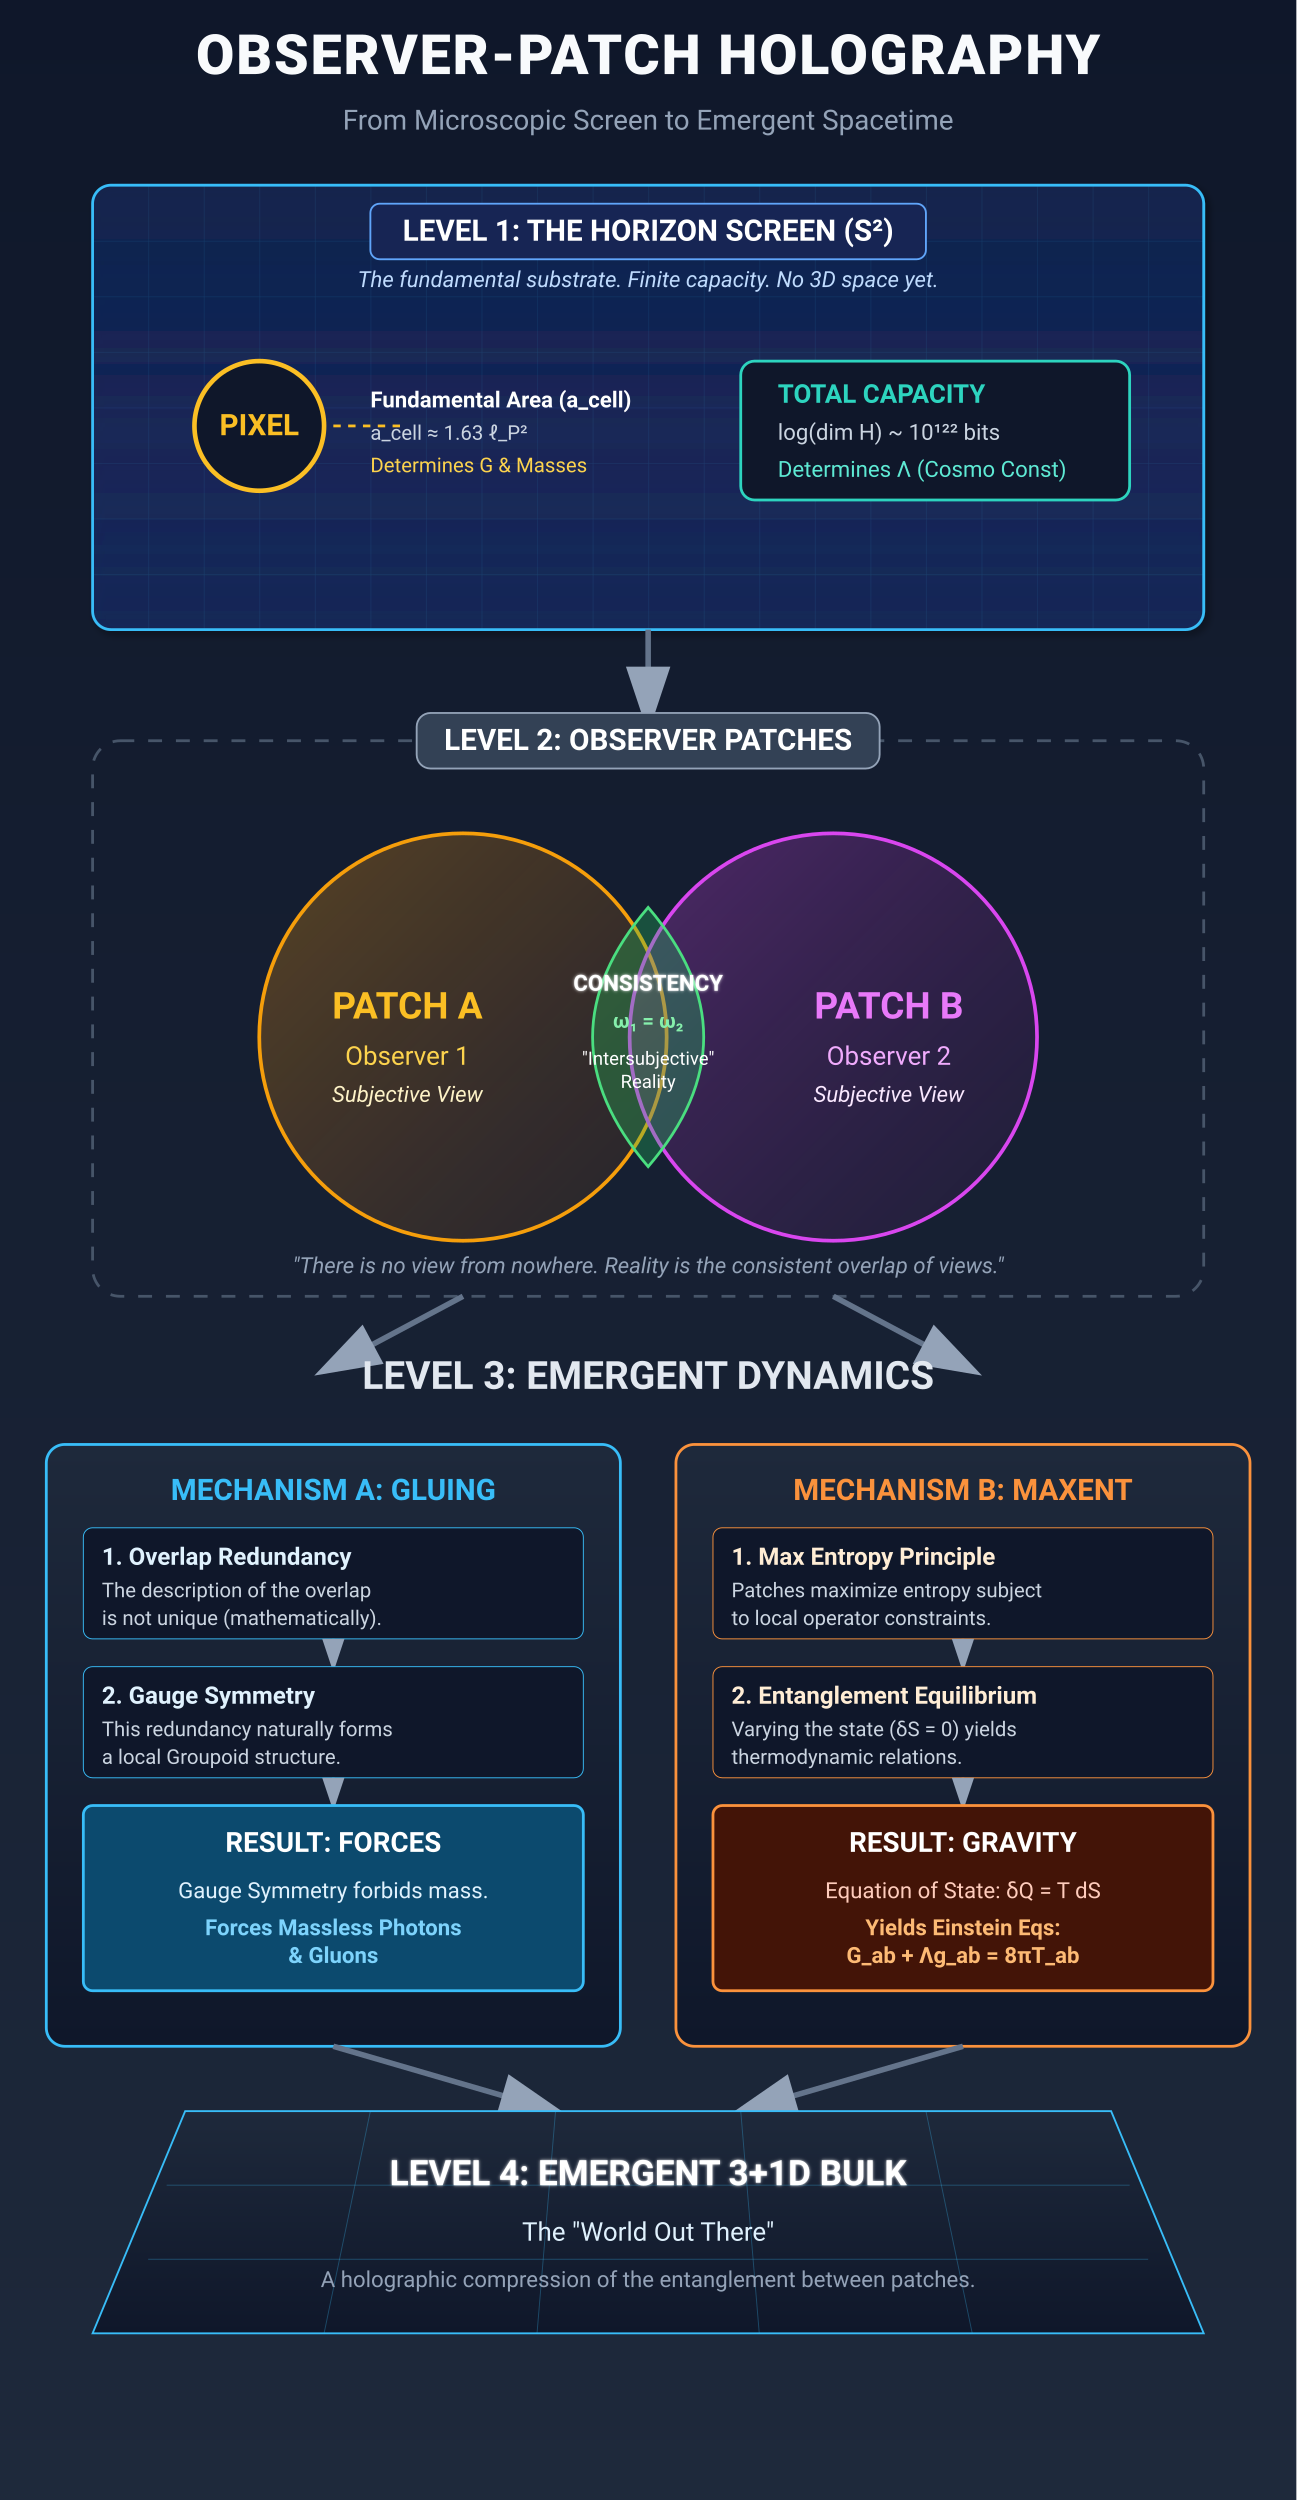
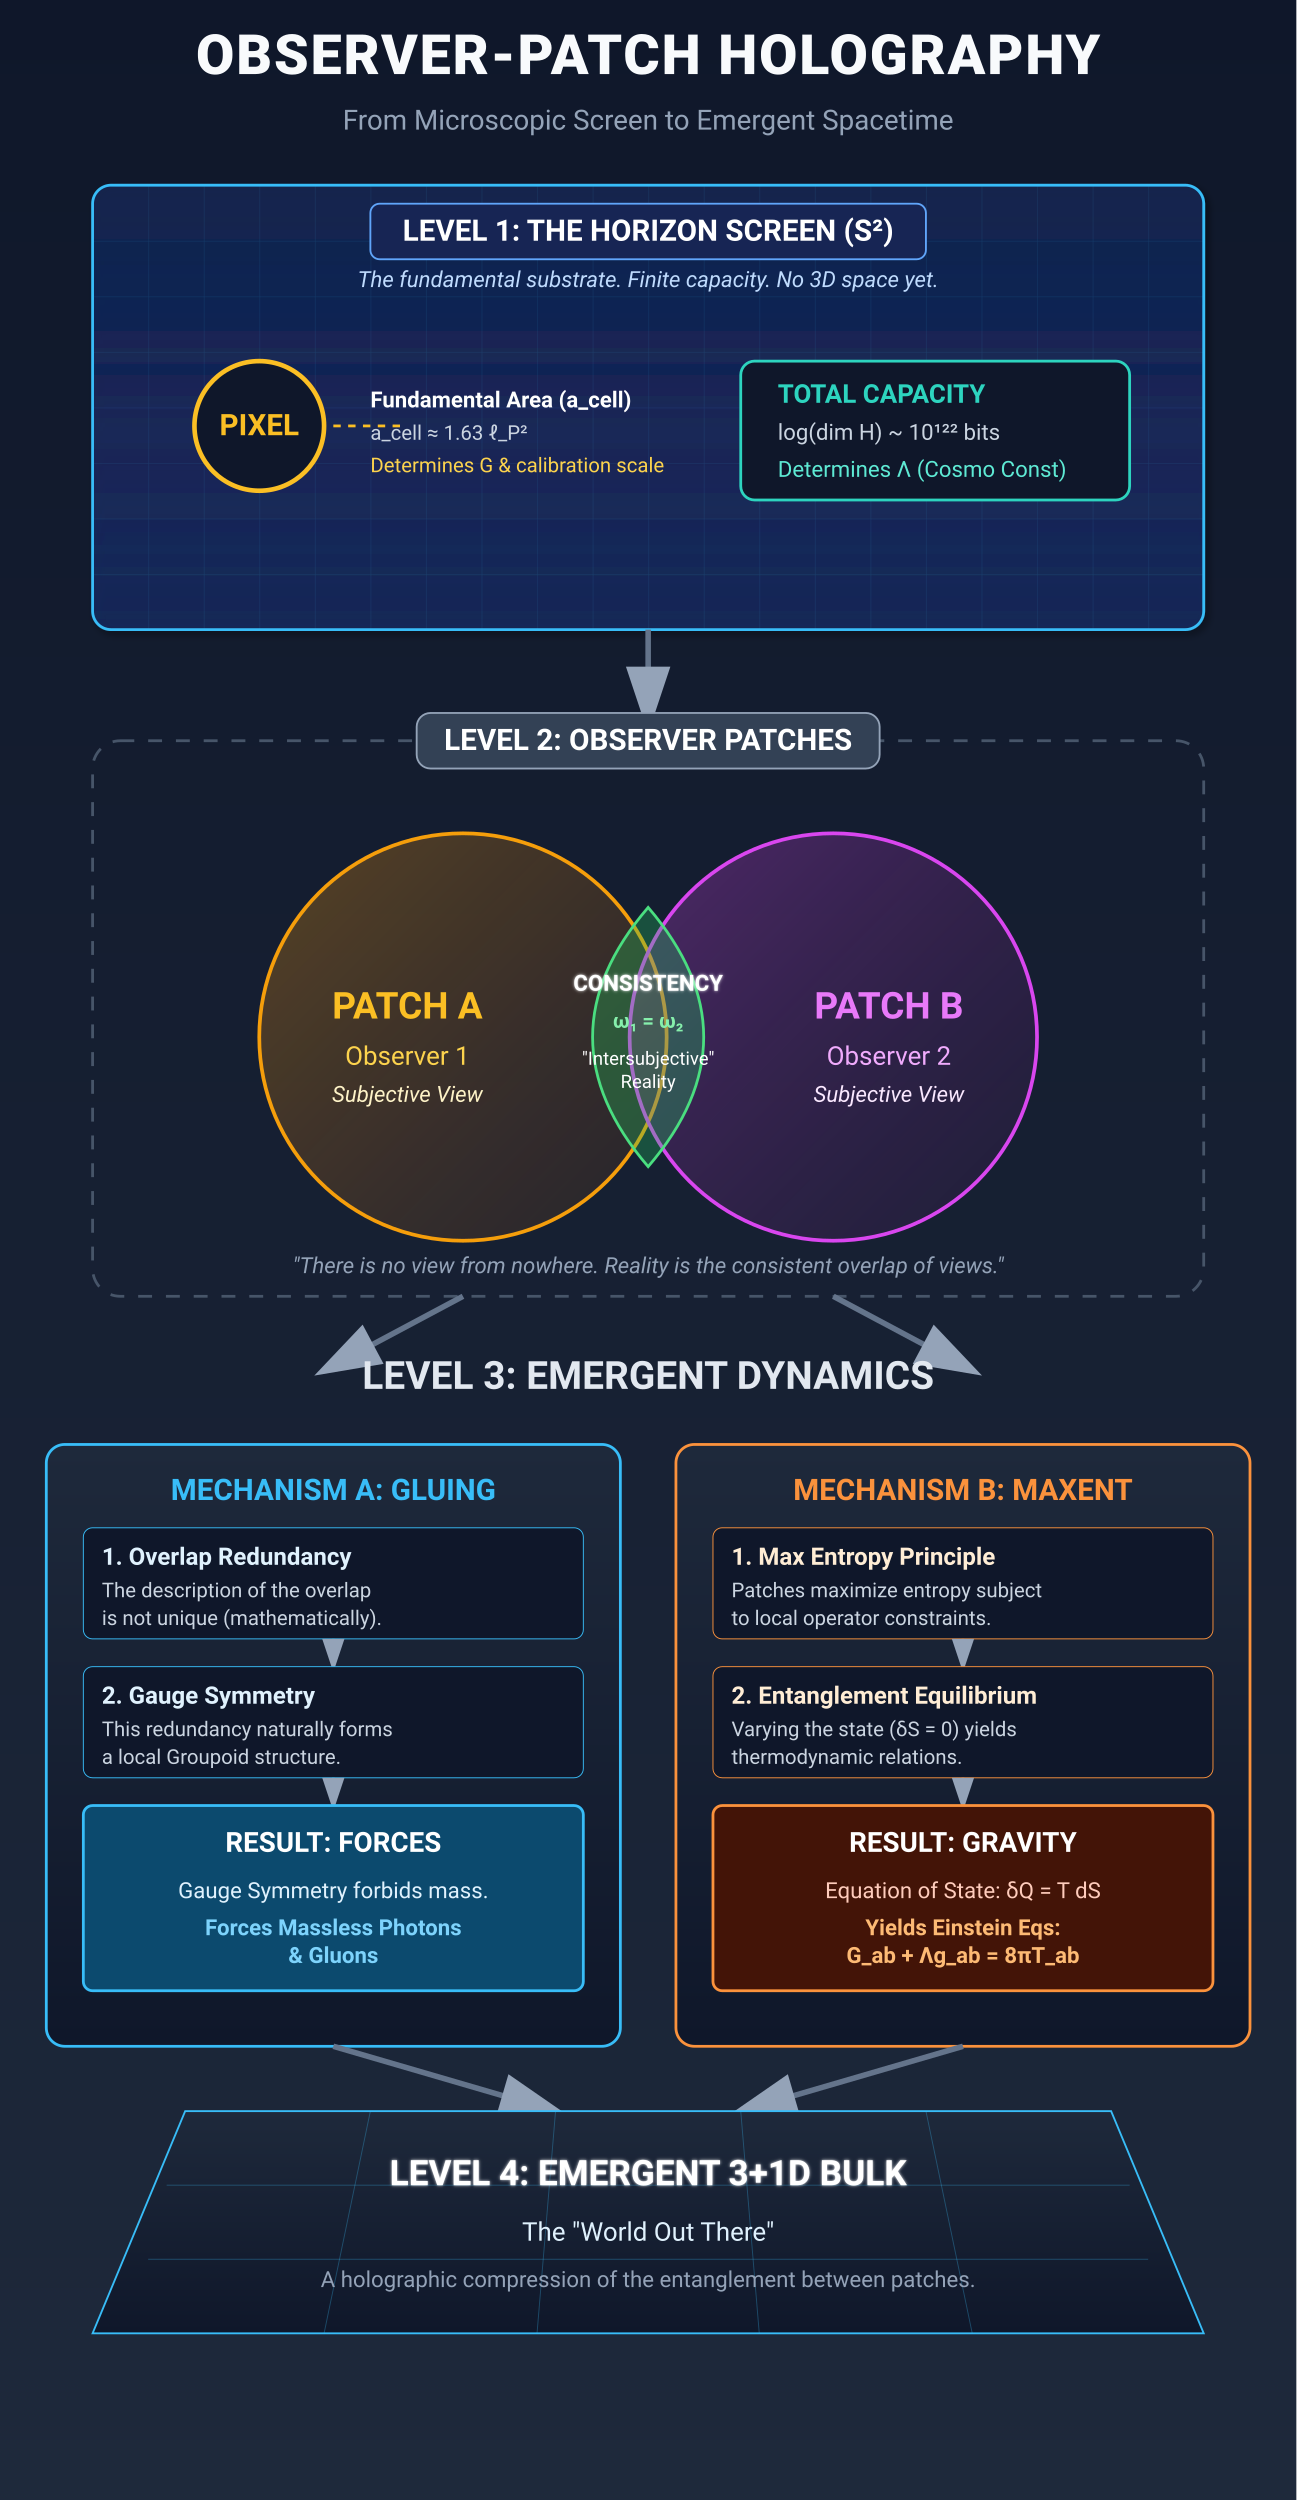
<svg xmlns="http://www.w3.org/2000/svg" width="1400" height="2700" viewBox="0 0 1400 2700" font-family="'Segoe UI', Roboto, Helvetica, Arial, sans-serif">
  <defs>
    <linearGradient id="bgGrad" x1="0%" y1="0%" x2="0%" y2="100%">
      <stop offset="0%" style="stop-color:#0f172a;stop-opacity:1" />
      <stop offset="100%" style="stop-color:#1e293b;stop-opacity:1" />
    </linearGradient>
    <linearGradient id="screenFill" x1="0%" y1="0%" x2="0%" y2="100%">
      <stop offset="0%" style="stop-color:#172554;stop-opacity:0.8" />
      <stop offset="100%" style="stop-color:#1e3a8a;stop-opacity:0.4" />
    </linearGradient>
    <linearGradient id="mechCard" x1="0%" y1="0%" x2="0%" y2="100%">
      <stop offset="0%" style="stop-color:#1e293b;stop-opacity:1" />
      <stop offset="100%" style="stop-color:#0f172a;stop-opacity:1" />
    </linearGradient>
    <linearGradient id="patchAGrad" x1="0%" y1="0%" x2="100%" y2="100%">
      <stop offset="0%" style="stop-color:#f59e0b;stop-opacity:0.3" />
      <stop offset="100%" style="stop-color:#b45309;stop-opacity:0.1" />
    </linearGradient>
    <linearGradient id="patchBGrad" x1="0%" y1="0%" x2="100%" y2="100%">
      <stop offset="0%" style="stop-color:#d946ef;stop-opacity:0.3" />
      <stop offset="100%" style="stop-color:#701a75;stop-opacity:0.1" />
    </linearGradient>
    <filter id="glow" x="-20%" y="-20%" width="140%" height="140%">
      <feGaussianBlur stdDeviation="2" result="coloredBlur" />
      <feMerge>
        <feMergeNode in="coloredBlur" />
        <feMergeNode in="SourceGraphic" />
      </feMerge>
    </filter>
    <filter id="shadow" x="-20%" y="-20%" width="140%" height="140%">
      <feGaussianBlur in="SourceAlpha" stdDeviation="4" />
      <feOffset dx="4" dy="4" result="offsetblur" />
      <feComponentTransfer>
        <feFuncA type="linear" slope="0.5" />
      </feComponentTransfer>
      <feMerge>
        <feMergeNode />
        <feMergeNode in="SourceGraphic" />
      </feMerge>
    </filter>
    <marker id="arrow" markerWidth="14" markerHeight="14" refX="10" refY="4" orient="auto" markerUnits="strokeWidth">
      <path d="M0,0 L0,8 L12,4 z" fill="#94a3b8" />
    </marker>
    <pattern id="grid" width="60" height="60" patternUnits="userSpaceOnUse">
      <path d="M 60 0 L 0 0 0 60" fill="none" stroke="#38bdf8" stroke-width="1" stroke-opacity="0.15" />
    </pattern>
  </defs>
  <rect width="100%" height="100%" fill="url(#bgGrad)" />
  <text x="700" y="80" text-anchor="middle" font-size="60" font-weight="900" fill="#f8fafc" letter-spacing="2">OBSERVER-PATCH HOLOGRAPHY</text>
  <text x="700" y="140" text-anchor="middle" font-size="30" fill="#94a3b8">From Microscopic Screen to Emergent Spacetime</text>
  <g id="Level1" transform="translate(100, 200)">
    <rect width="1200" height="480" rx="20" fill="url(#screenFill)" stroke="#38bdf8" stroke-width="3" filter="url(#shadow)" />
    <rect width="1200" height="480" rx="20" fill="url(#grid)" />
    <rect x="300" y="20" width="600" height="60" rx="10" fill="#172554" stroke="#60a5fa" stroke-width="2" />
    <text x="600" y="60" text-anchor="middle" font-size="32" font-weight="bold" fill="#ffffff">LEVEL 1: THE HORIZON SCREEN (S²)</text>
    <text x="600" y="110" text-anchor="middle" font-size="24" fill="#bfdbfe" font-style="italic">The fundamental substrate. Finite capacity. No 3D space yet.</text>
    <g transform="translate(100, 180)">
      <circle cx="80" cy="80" r="70" fill="#0f172a" stroke="#fbbf24" stroke-width="5" />
      <text x="80" y="90" text-anchor="middle" font-size="32" font-weight="bold" fill="#fbbf24">PIXEL</text>
      <line x1="160" y1="80" x2="240" y2="80" stroke="#fbbf24" stroke-width="3" stroke-dasharray="8,8" />
      <text x="200" y="60" font-size="24" font-weight="bold" fill="#ffffff">Fundamental Area (a_cell)</text>
      <text x="200" y="95" font-size="22" fill="#cbd5e1">a_cell ≈ 1.63 ℓ_P²</text>
-       <text x="200" y="130" font-size="22" fill="#fcd34d">Determines G &amp; Masses</text>
+       <text x="200" y="130" font-size="22" fill="#fcd34d">Determines G &amp; calibration scale</text>
    </g>
    <g transform="translate(700, 180)">
      <rect x="0" y="10" width="420" height="150" rx="15" fill="#0f172a" stroke="#2dd4bf" stroke-width="3" />
      <text x="40" y="55" font-size="28" font-weight="bold" fill="#2dd4bf">TOTAL CAPACITY</text>
      <text x="40" y="95" font-size="24" fill="#cbd5e1">log(dim H) ~ 10¹²² bits</text>
      <text x="40" y="135" font-size="24" fill="#5eead4">Determines Λ (Cosmo Const)</text>
    </g>
  </g>
  <line x1="700" y1="680" x2="700" y2="780" stroke="#64748b" stroke-width="6" marker-end="url(#arrow)" />
  <g id="Level2" transform="translate(100, 800)">
    <rect width="1200" height="600" rx="30" fill="none" stroke="#475569" stroke-width="3" stroke-dasharray="15,15" />
    <rect x="350" y="-30" width="500" height="60" rx="15" fill="#334155" stroke="#94a3b8" stroke-width="2" />
    <text x="600" y="10" text-anchor="middle" font-size="32" font-weight="bold" fill="#ffffff">LEVEL 2: OBSERVER PATCHES</text>
    <g transform="translate(200, 120)">
      <circle cx="200" cy="200" r="220" fill="url(#patchAGrad)" stroke="#f59e0b" stroke-width="4" />
      <circle cx="600" cy="200" r="220" fill="url(#patchBGrad)" stroke="#d946ef" stroke-width="4" />
      <text x="140" y="180" text-anchor="middle" font-size="40" font-weight="bold" fill="#fbbf24">PATCH A</text>
      <text x="140" y="230" text-anchor="middle" font-size="28" fill="#fcd34d">Observer 1</text>
      <text x="140" y="270" text-anchor="middle" font-size="24" fill="#fef3c7" font-style="italic">Subjective View</text>
      <text x="660" y="180" text-anchor="middle" font-size="40" font-weight="bold" fill="#e879f9">PATCH B</text>
      <text x="660" y="230" text-anchor="middle" font-size="28" fill="#f0abfc">Observer 2</text>
      <text x="660" y="270" text-anchor="middle" font-size="24" fill="#fae8ff" font-style="italic">Subjective View</text>
      <path d="M 400 60 Q 520 200 400 340 Q 280 200 400 60 Z" fill="#22c55e" stroke="#4ade80" stroke-width="3" fill-opacity="0.3" />
      <text x="400" y="150" text-anchor="middle" font-size="24" font-weight="bold" fill="#ffffff" filter="url(#glow)">CONSISTENCY</text>
      <text x="400" y="190" text-anchor="middle" font-size="22" font-weight="bold" fill="#86efac">ω₁ = ω₂</text>
      <text x="400" y="230" text-anchor="middle" font-size="20" fill="#ffffff">"Intersubjective"</text>
      <text x="400" y="255" text-anchor="middle" font-size="20" fill="#ffffff">Reality</text>
    </g>
    <text x="600" y="575" text-anchor="middle" font-size="24" font-style="italic" fill="#94a3b8">"There is no view from nowhere. Reality is the consistent overlap of views."</text>
  </g>
  <line x1="500" y1="1400" x2="350" y2="1480" stroke="#64748b" stroke-width="6" marker-end="url(#arrow)" />
  <line x1="900" y1="1400" x2="1050" y2="1480" stroke="#64748b" stroke-width="6" marker-end="url(#arrow)" />
  <g id="Level3" transform="translate(0, 1500)">
    <text x="700" y="0" text-anchor="middle" font-size="42" font-weight="bold" fill="#e2e8f0">LEVEL 3: EMERGENT DYNAMICS</text>
    <g transform="translate(50, 60)">
      <rect width="620" height="650" rx="20" fill="url(#mechCard)" stroke="#38bdf8" stroke-width="3" />
      <text x="310" y="60" text-anchor="middle" font-size="32" font-weight="bold" fill="#38bdf8">MECHANISM A: GLUING</text>
      <rect x="40" y="90" width="540" height="120" rx="10" fill="#0f172a" stroke="#38bdf8" stroke-width="1" />
      <text x="60" y="130" font-size="26" font-weight="bold" fill="#e0f2fe">1. Overlap Redundancy</text>
      <text x="60" y="165" font-size="22" fill="#cbd5e1">The description of the overlap</text>
      <text x="60" y="195" font-size="22" fill="#cbd5e1">is not unique (mathematically).</text>
      <line x1="310" y1="210" x2="310" y2="240" stroke="#38bdf8" stroke-width="3" marker-end="url(#arrow)" />
      <rect x="40" y="240" width="540" height="120" rx="10" fill="#0f172a" stroke="#38bdf8" stroke-width="1" />
      <text x="60" y="280" font-size="26" font-weight="bold" fill="#e0f2fe">2. Gauge Symmetry</text>
      <text x="60" y="315" font-size="22" fill="#cbd5e1">This redundancy naturally forms</text>
      <text x="60" y="345" font-size="22" fill="#cbd5e1">a local Groupoid structure.</text>
      <line x1="310" y1="360" x2="310" y2="390" stroke="#38bdf8" stroke-width="3" marker-end="url(#arrow)" />
      <rect x="40" y="390" width="540" height="200" rx="10" fill="#0c4a6e" stroke="#38bdf8" stroke-width="3" />
      <text x="310" y="440" text-anchor="middle" font-size="30" font-weight="bold" fill="#ffffff">RESULT: FORCES</text>
      <text x="310" y="490" text-anchor="middle" font-size="24" fill="#e0f2fe">Gauge Symmetry forbids mass.</text>
      <text x="310" y="530" text-anchor="middle" font-size="24" fill="#7dd3fc" font-weight="bold">Forces Massless Photons</text>
      <text x="310" y="560" text-anchor="middle" font-size="24" fill="#7dd3fc" font-weight="bold">&amp; Gluons</text>
    </g>
    <g transform="translate(730, 60)">
      <rect width="620" height="650" rx="20" fill="url(#mechCard)" stroke="#fb923c" stroke-width="3" />
      <text x="310" y="60" text-anchor="middle" font-size="32" font-weight="bold" fill="#fb923c">MECHANISM B: MAXENT</text>
      <rect x="40" y="90" width="540" height="120" rx="10" fill="#0f172a" stroke="#fb923c" stroke-width="1" />
      <text x="60" y="130" font-size="26" font-weight="bold" fill="#ffedd5">1. Max Entropy Principle</text>
      <text x="60" y="165" font-size="22" fill="#cbd5e1">Patches maximize entropy subject</text>
      <text x="60" y="195" font-size="22" fill="#cbd5e1">to local operator constraints.</text>
      <line x1="310" y1="210" x2="310" y2="240" stroke="#fb923c" stroke-width="3" marker-end="url(#arrow)" />
      <rect x="40" y="240" width="540" height="120" rx="10" fill="#0f172a" stroke="#fb923c" stroke-width="1" />
      <text x="60" y="280" font-size="26" font-weight="bold" fill="#ffedd5">2. Entanglement Equilibrium</text>
      <text x="60" y="315" font-size="22" fill="#cbd5e1">Varying the state (δS = 0) yields</text>
      <text x="60" y="345" font-size="22" fill="#cbd5e1">thermodynamic relations.</text>
      <line x1="310" y1="360" x2="310" y2="390" stroke="#fb923c" stroke-width="3" marker-end="url(#arrow)" />
      <rect x="40" y="390" width="540" height="200" rx="10" fill="#431407" stroke="#fb923c" stroke-width="3" />
      <text x="310" y="440" text-anchor="middle" font-size="30" font-weight="bold" fill="#ffffff">RESULT: GRAVITY</text>
      <text x="310" y="490" text-anchor="middle" font-size="24" fill="#ffccbc">Equation of State: δQ = T dS</text>
      <text x="310" y="530" text-anchor="middle" font-size="24" fill="#fdba74" font-weight="bold">Yields Einstein Eqs:</text>
      <text x="310" y="560" text-anchor="middle" font-size="24" fill="#fdba74" font-weight="bold">G_ab + Λg_ab = 8πT_ab</text>
    </g>
  </g>
  <line x1="360" y1="2210" x2="600" y2="2280" stroke="#64748b" stroke-width="6" marker-end="url(#arrow)" />
  <line x1="1040" y1="2210" x2="800" y2="2280" stroke="#64748b" stroke-width="6" marker-end="url(#arrow)" />
  <g id="Level4" transform="translate(100, 2280)">
    <path d="M 100 0 L 1100 0 L 1200 240 L 0 240 Z" fill="url(#mechCard)" stroke="#38bdf8" stroke-width="2" />
    <line x1="300" y1="0" x2="250" y2="240" stroke="#38bdf8" stroke-width="1" opacity="0.3" />
    <line x1="500" y1="0" x2="480" y2="240" stroke="#38bdf8" stroke-width="1" opacity="0.3" />
    <line x1="700" y1="0" x2="720" y2="240" stroke="#38bdf8" stroke-width="1" opacity="0.3" />
    <line x1="900" y1="0" x2="950" y2="240" stroke="#38bdf8" stroke-width="1" opacity="0.3" />
    <line x1="80" y1="80" x2="1120" y2="80" stroke="#38bdf8" stroke-width="1" opacity="0.3" />
    <line x1="60" y1="160" x2="1140" y2="160" stroke="#38bdf8" stroke-width="1" opacity="0.3" />
    <text x="600" y="80" text-anchor="middle" font-size="38" font-weight="bold" fill="#ffffff" filter="url(#glow)">LEVEL 4: EMERGENT 3+1D BULK</text>
    <text x="600" y="140" text-anchor="middle" font-size="28" fill="#e0f2fe">The "World Out There"</text>
    <text x="600" y="190" text-anchor="middle" font-size="24" fill="#94a3b8">A holographic compression of the entanglement between patches.</text>
  </g>
</svg>
